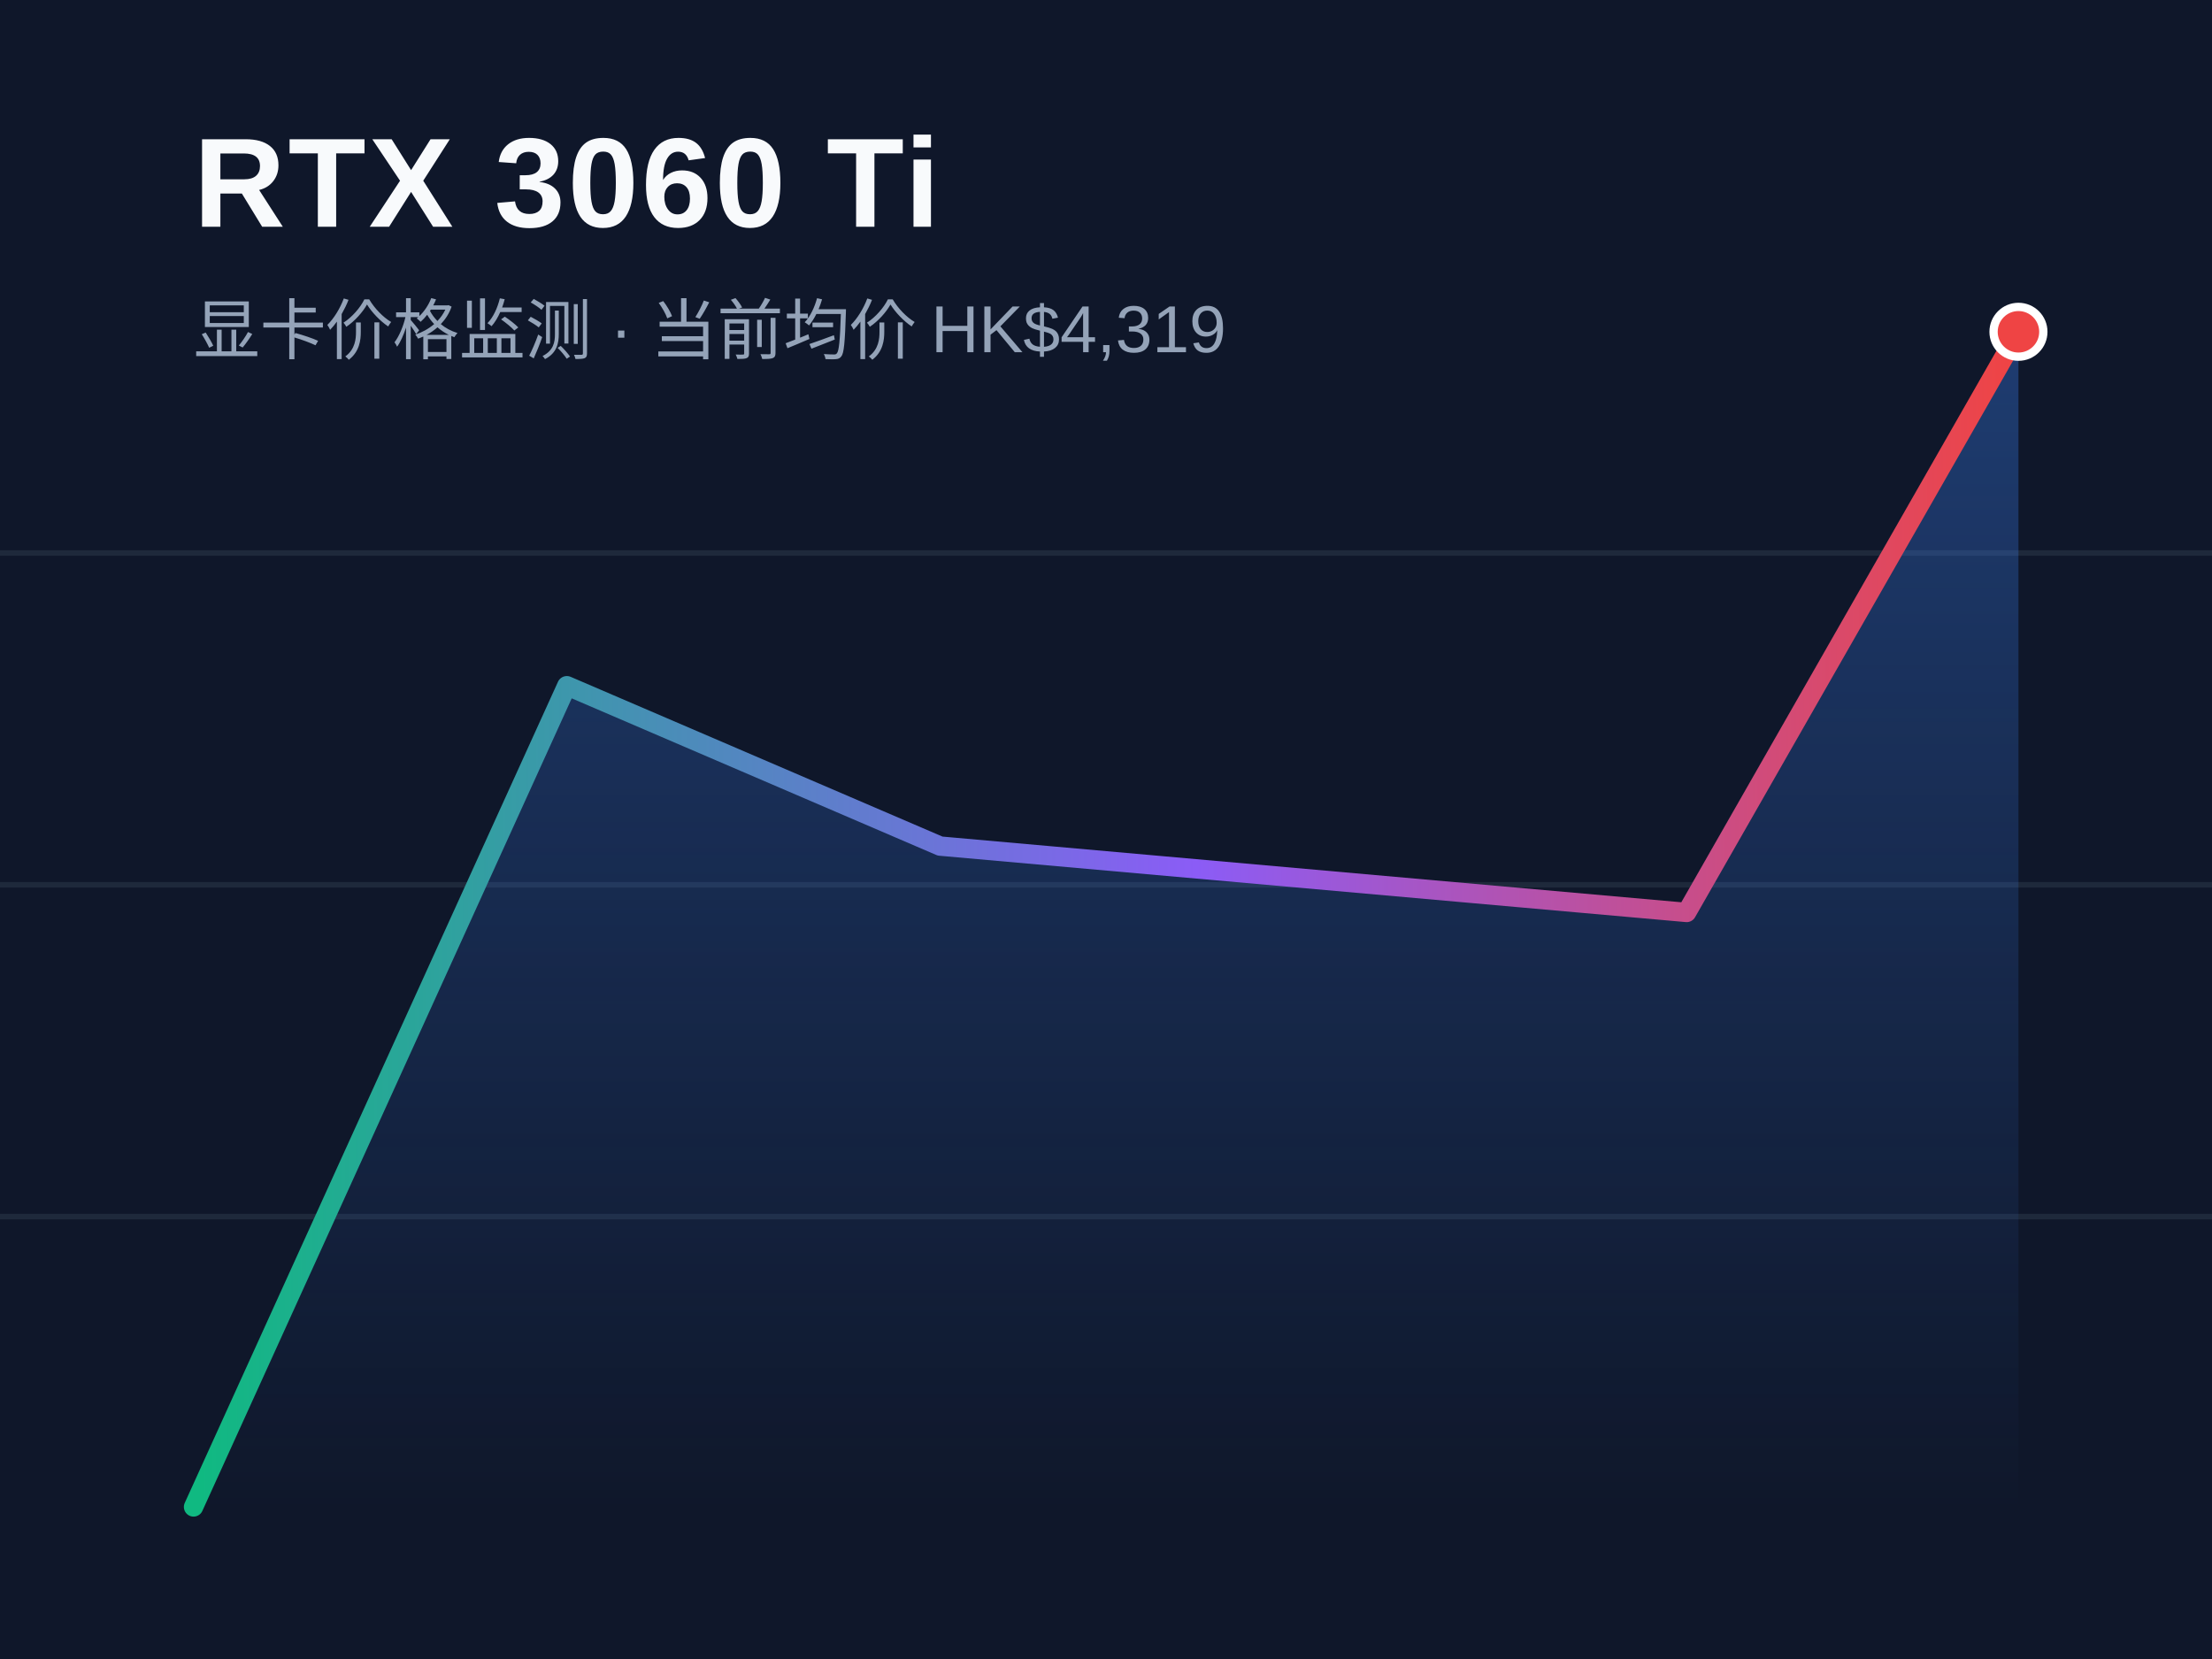
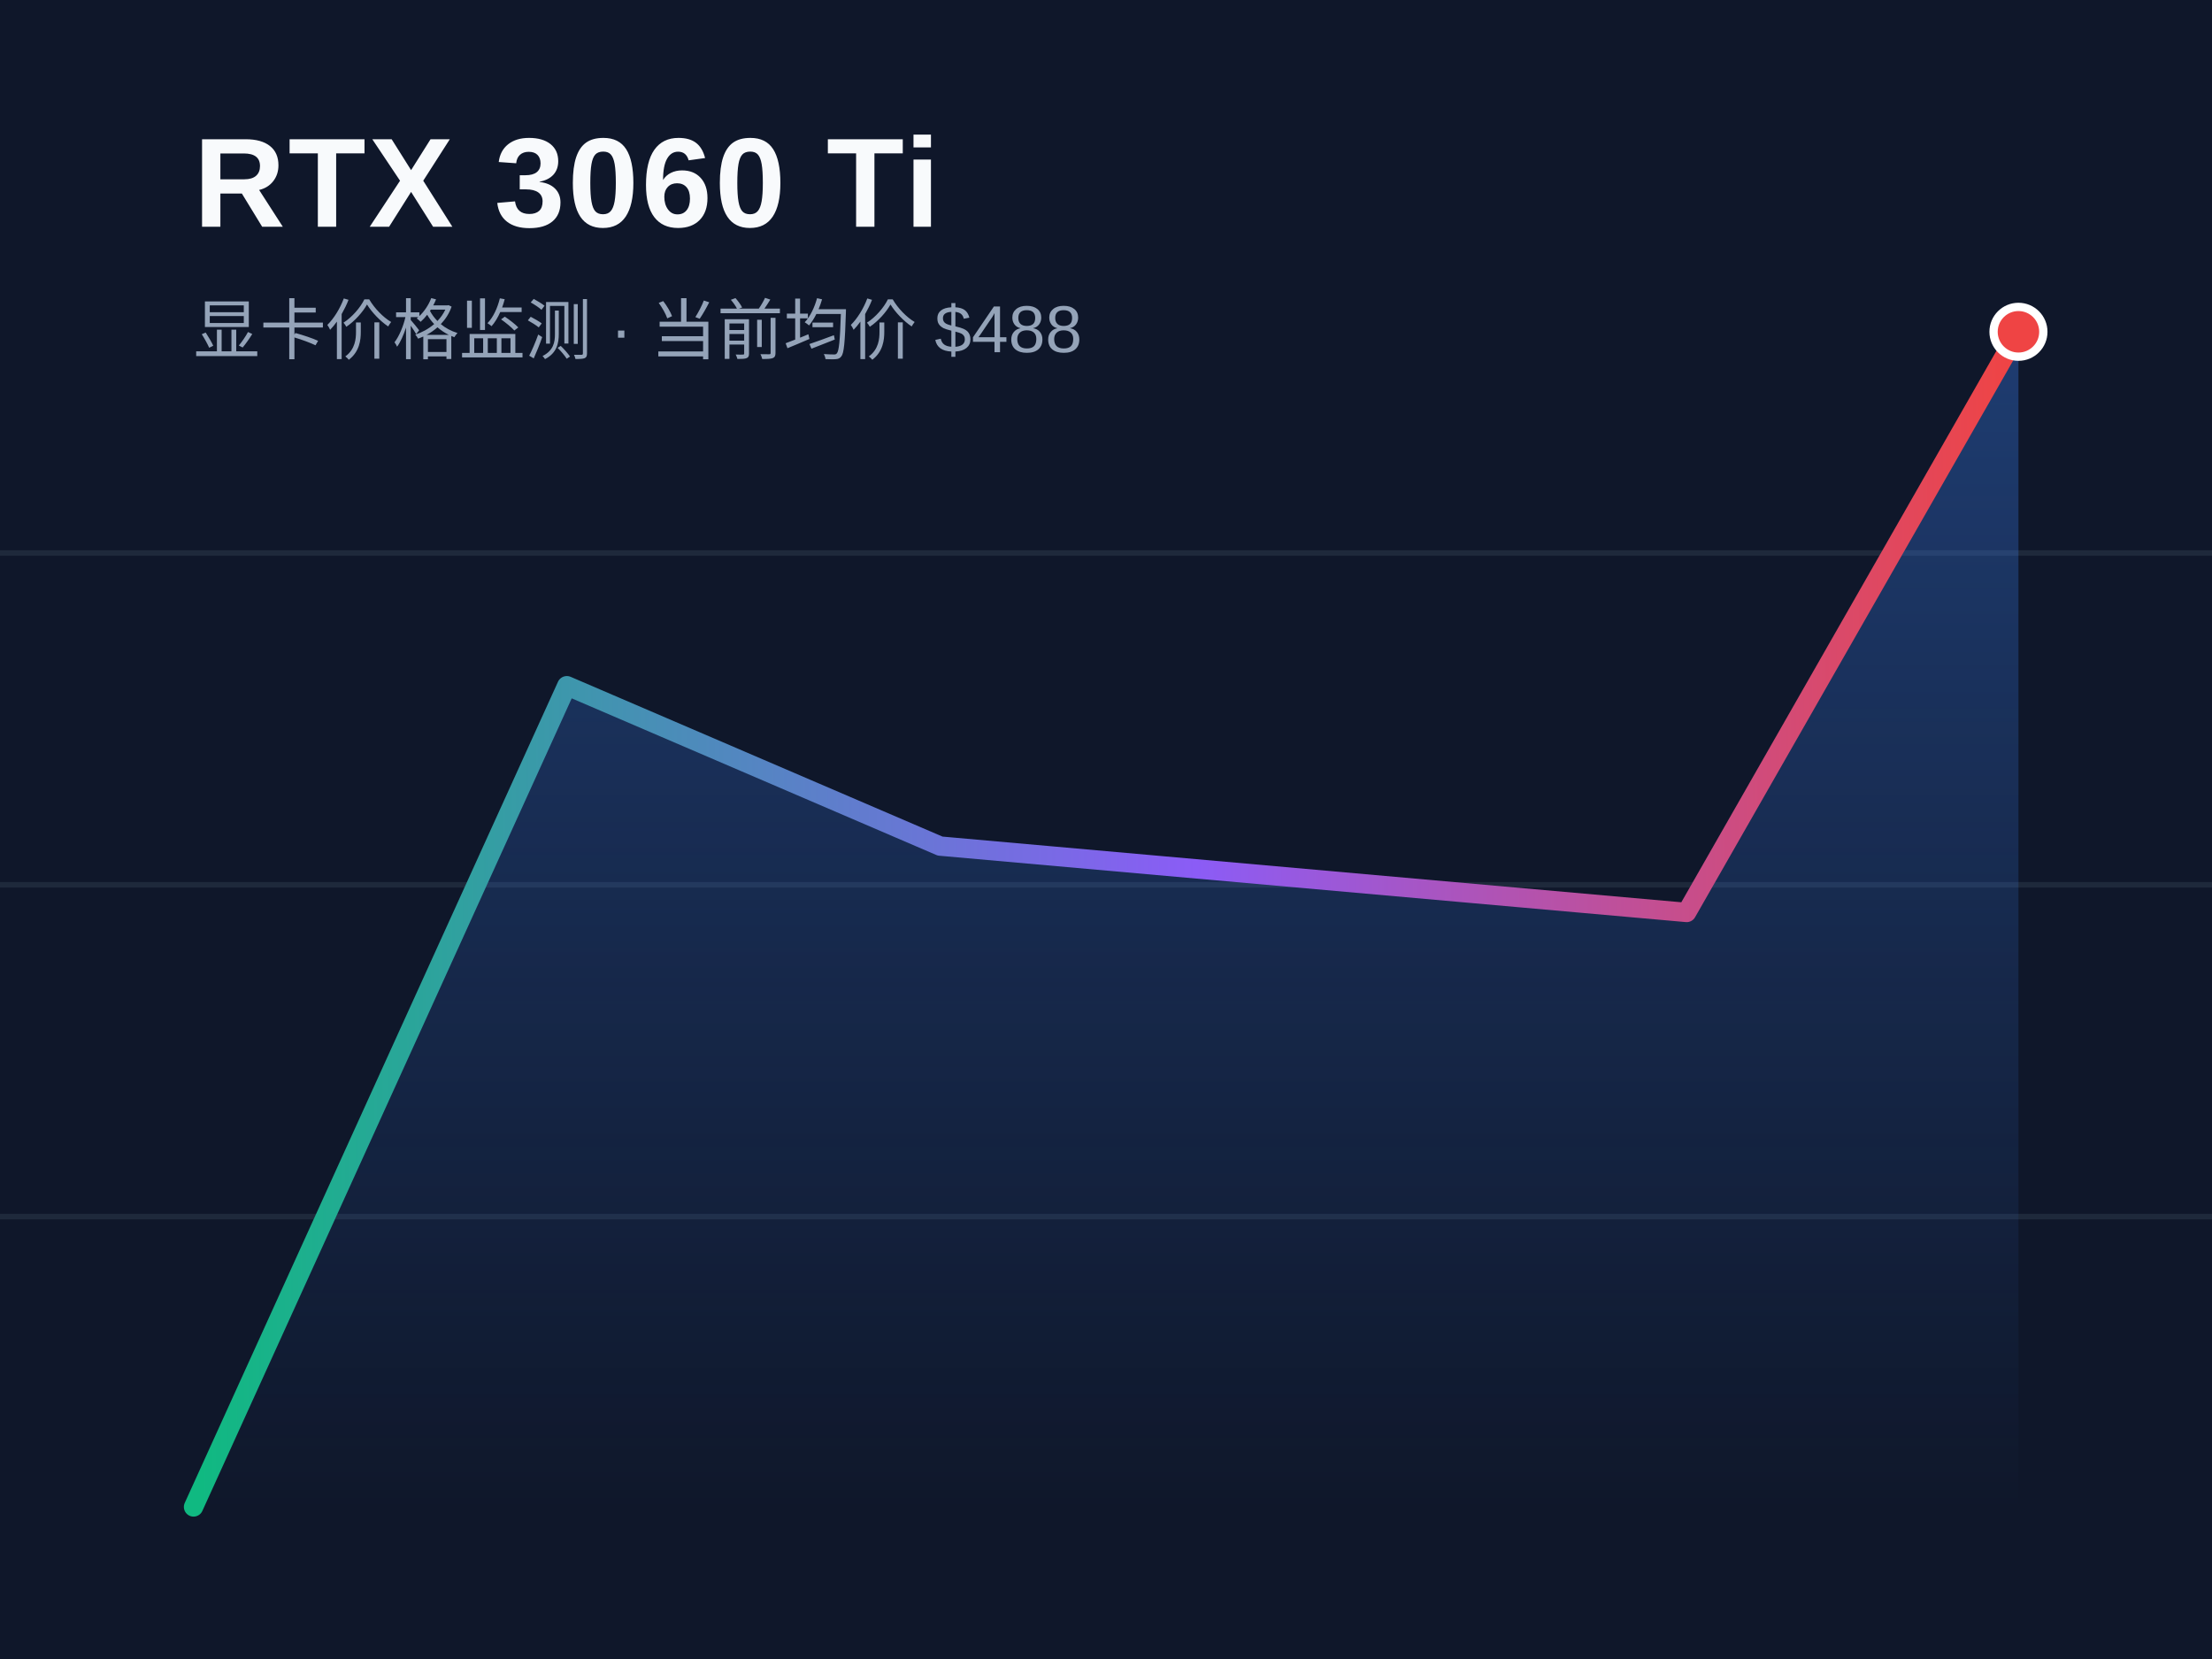
<svg xmlns="http://www.w3.org/2000/svg" width="800" height="600" viewBox="0 0 800 600" role="img" aria-label="RTX 3060 Ti 显卡价格监测">
  <defs>
    <linearGradient id="g" x1="0" y1="0" x2="1" y2="0">
      <stop offset="0%" stop-color="#10b981" />
      <stop offset="55%" stop-color="#8b5cf6" />
      <stop offset="100%" stop-color="#ef4444" />
    </linearGradient>
    <linearGradient id="a" x1="0" y1="0" x2="0" y2="1">
      <stop offset="0%" stop-color="#3b82f6" stop-opacity="0.35" />
      <stop offset="100%" stop-color="#3b82f6" stop-opacity="0" />
    </linearGradient>
  </defs>
  <rect width="800" height="600" fill="#0f172a" />
  <g stroke="#1e293b" stroke-width="2">
    <line x1="0" y1="200" x2="800" y2="200" />
    <line x1="0" y1="320" x2="800" y2="320" />
    <line x1="0" y1="440" x2="800" y2="440" />
  </g>
  <path d="M 70,545 L 205,248 L 340,306 L 475,318 L 610,330 L 730,120 L 730,545 L 70,545 Z" fill="url(#a)" />
  <path d="M 70,545 L 205,248 L 340,306 L 475,318 L 610,330 L 730,120" fill="none" stroke="url(#g)" stroke-width="7" stroke-linejoin="round" stroke-linecap="round" />
  <circle cx="730" cy="120" r="9" fill="#ef4444" stroke="#ffffff" stroke-width="3" />
  <text x="70" y="82" fill="#f8fafc" font-family="Arial, Helvetica, sans-serif" font-size="46" font-weight="800" letter-spacing="1">RTX 3060 Ti</text>
-   <text x="70" y="128" fill="#94a3b8" font-family="Arial, Helvetica, sans-serif" font-size="24">显卡价格监测 · 当前均价 HK$4,319</text>
+   <text x="70" y="128" fill="#94a3b8" font-family="Arial, Helvetica, sans-serif" font-size="24">显卡价格监测 · 当前均价 $488</text>
</svg>
